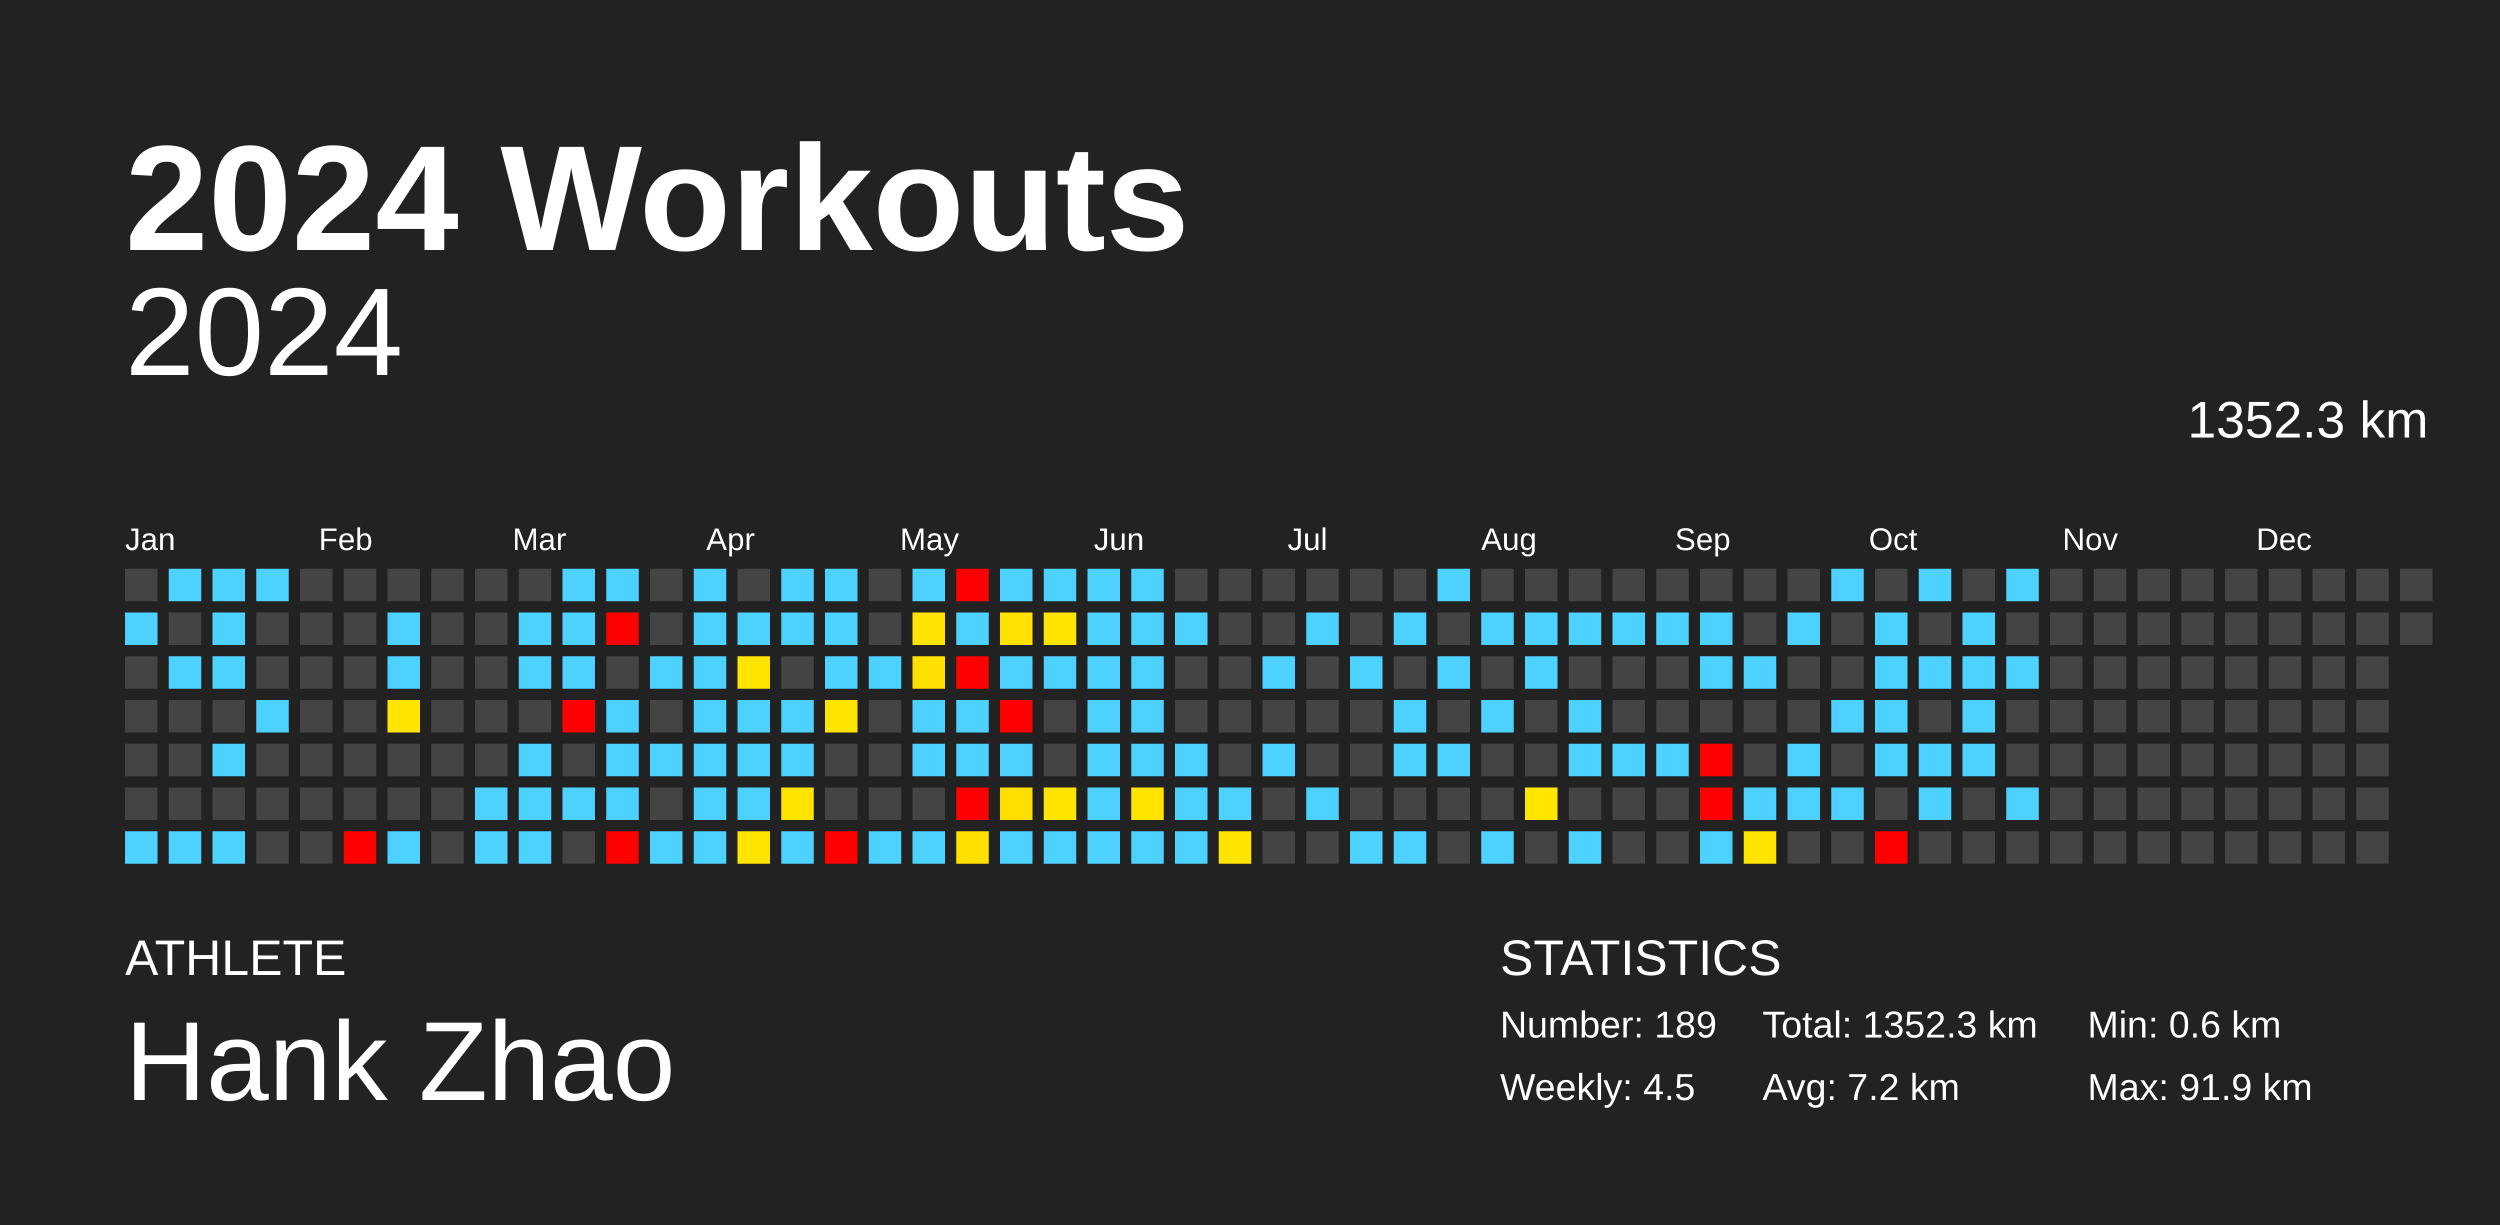
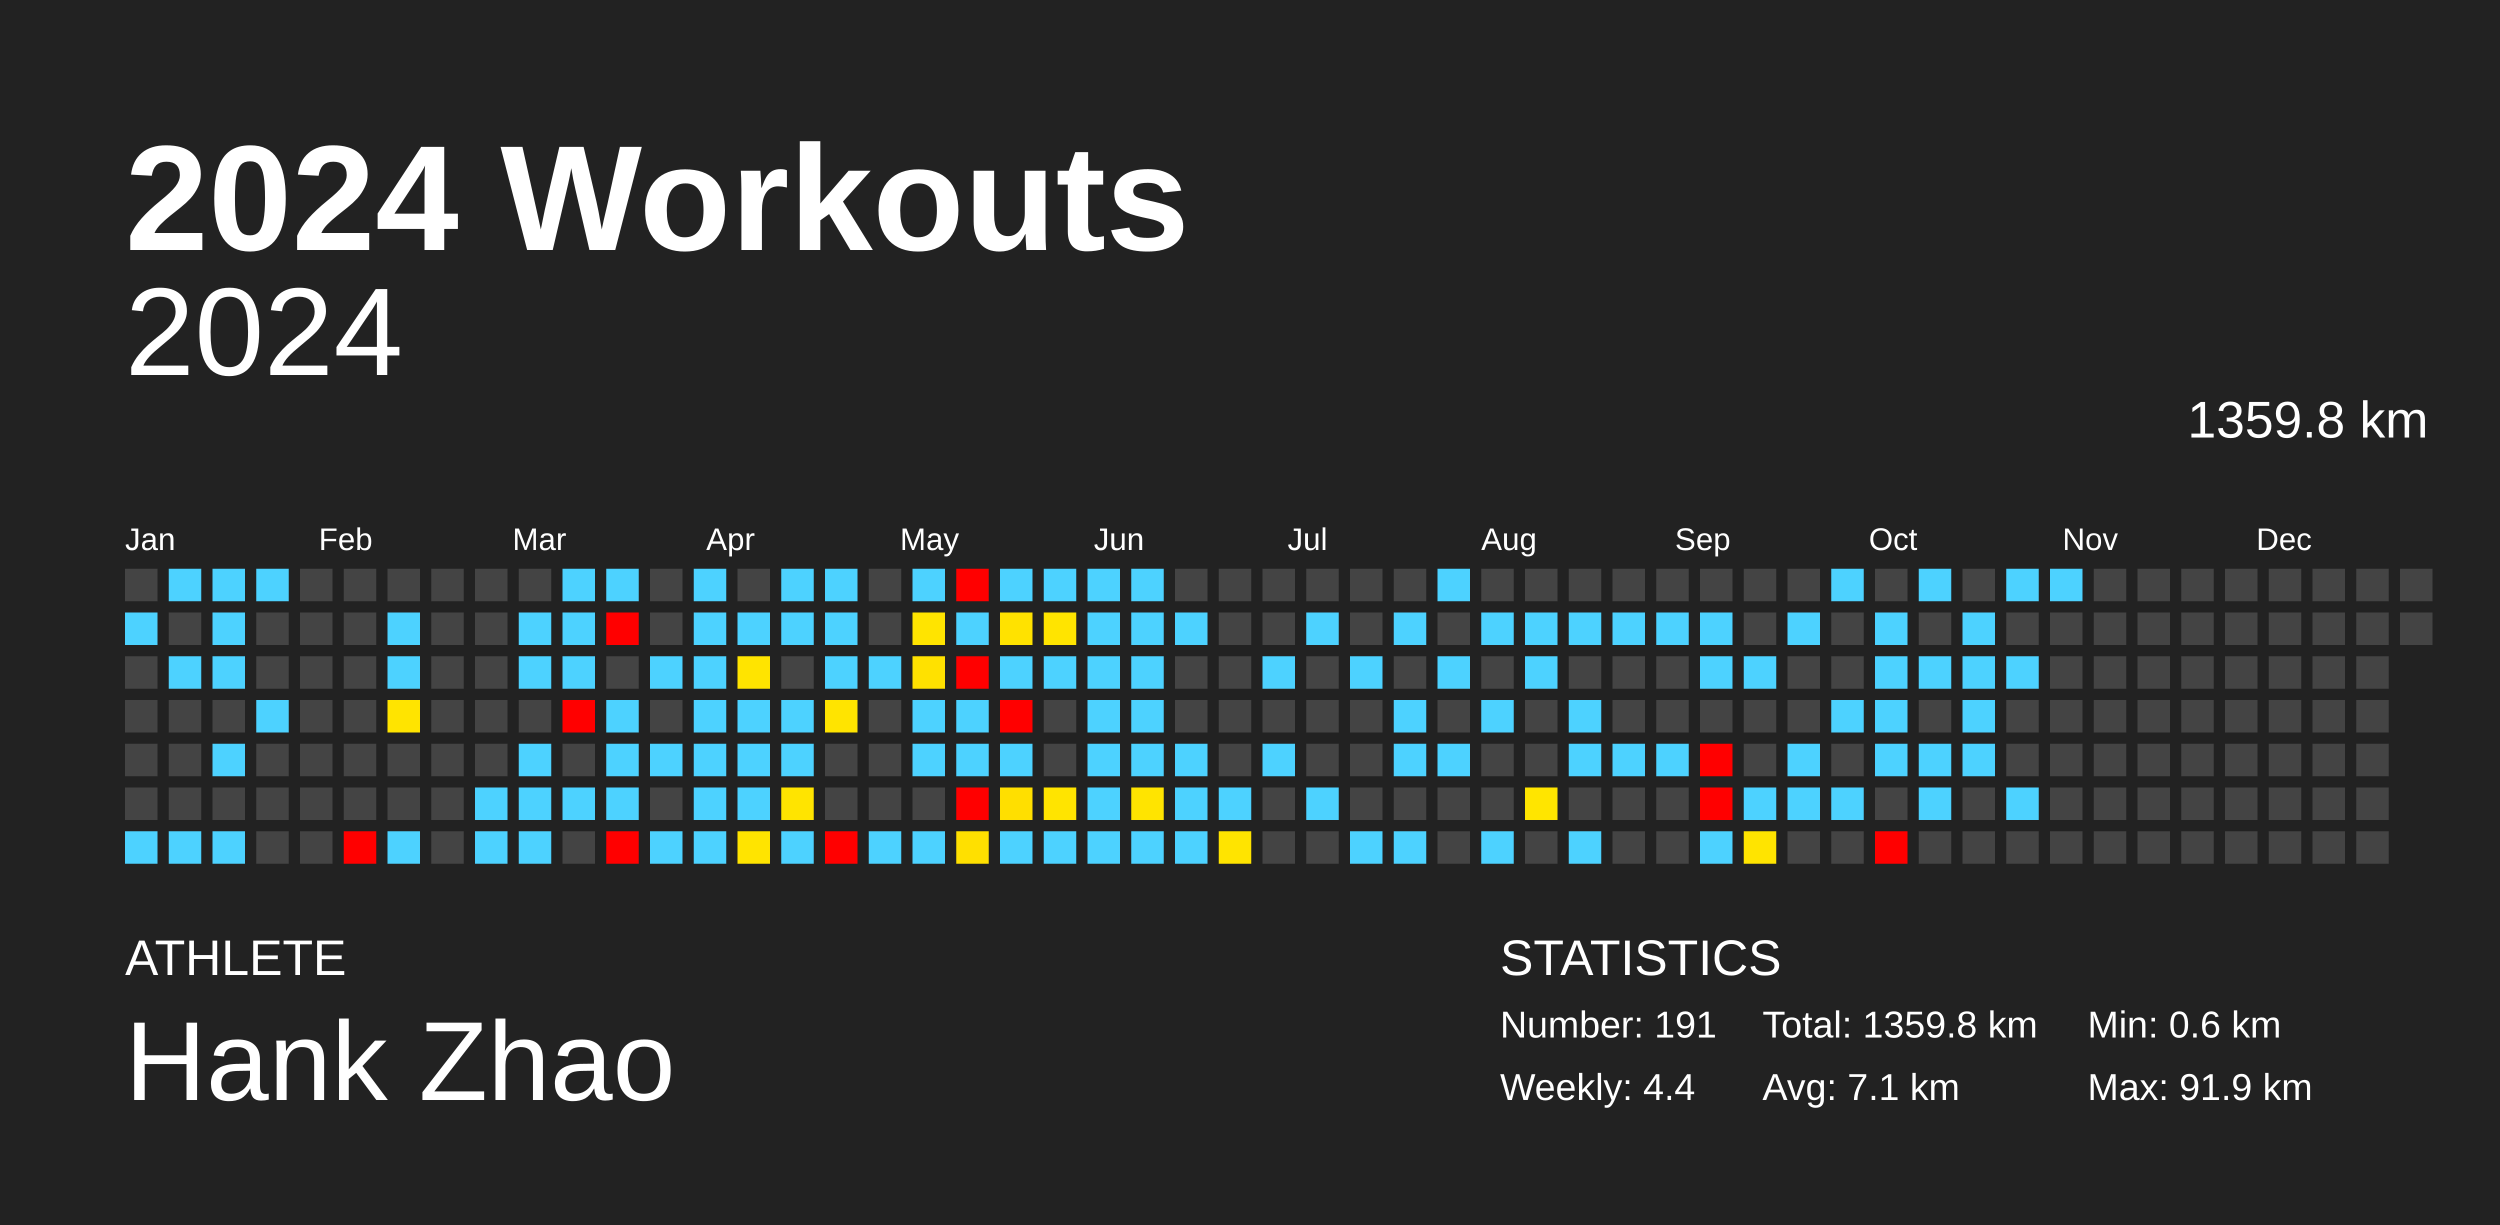
<svg xmlns="http://www.w3.org/2000/svg" baseProfile="full" height="98mm" version="1.1" viewBox="0,0,200,98" width="200mm">
  <defs />
  <rect fill="#222222" height="98" width="200" x="0" y="0" />
  <text fill="#FFFFFF" style="font-size:12px; font-family:Arial; font-weight:bold;" x="10" y="20">2024 Workouts</text>
  <text fill="#FFFFFF" style="font-size:4px; font-family:Arial" x="10" y="78">ATHLETE</text>
  <text fill="#FFFFFF" style="font-size:9px; font-family:Arial" x="10" y="88">Hank Zhao</text>
  <text fill="#FFFFFF" style="font-size:4px; font-family:Arial" x="120" y="78">STATISTICS</text>
-   <text fill="#FFFFFF" style="font-size:3px; font-family:Arial" x="120" y="83">Number: 189</text>
-   <text fill="#FFFFFF" style="font-size:3px; font-family:Arial" x="120" y="88">Weekly: 4.5</text>
-   <text fill="#FFFFFF" style="font-size:3px; font-family:Arial" x="141" y="83">Total: 1352.3 km</text>
-   <text fill="#FFFFFF" style="font-size:3px; font-family:Arial" x="141" y="88">Avg: 7.2 km</text>
+   <text fill="#FFFFFF" style="font-size:3px; font-family:Arial" x="120" y="83">Number: 191</text>
+   <text fill="#FFFFFF" style="font-size:3px; font-family:Arial" x="120" y="88">Weekly: 4.4</text>
+   <text fill="#FFFFFF" style="font-size:3px; font-family:Arial" x="141" y="83">Total: 1359.8 km</text>
+   <text fill="#FFFFFF" style="font-size:3px; font-family:Arial" x="141" y="88">Avg: 7.1 km</text>
  <text fill="#FFFFFF" style="font-size:3px; font-family:Arial" x="167" y="83">Min: 0.6 km</text>
  <text fill="#FFFFFF" style="font-size:3px; font-family:Arial" x="167" y="88">Max: 91.9 km</text>
  <text alignment-baseline="hanging" fill="#FFFFFF" style="font-size:10.0px; font-family:Arial;" x="10" y="30">2024</text>
-   <text alignment-baseline="hanging" fill="#FFFFFF" style="font-size:4.125px; font-family:Arial;" x="175" y="35">1352.3 km</text>
+   <text alignment-baseline="hanging" fill="#FFFFFF" style="font-size:4.125px; font-family:Arial;" x="175" y="35">1359.8 km</text>
  <text fill="#FFFFFF" style="font-size:2.5px; font-family:Arial" x="10.0" y="44">Jan</text>
  <text fill="#FFFFFF" style="font-size:2.5px; font-family:Arial" x="25.5" y="44">Feb</text>
  <text fill="#FFFFFF" style="font-size:2.5px; font-family:Arial" x="41.0" y="44">Mar</text>
  <text fill="#FFFFFF" style="font-size:2.5px; font-family:Arial" x="56.5" y="44">Apr</text>
  <text fill="#FFFFFF" style="font-size:2.5px; font-family:Arial" x="72.0" y="44">May</text>
  <text fill="#FFFFFF" style="font-size:2.5px; font-family:Arial" x="87.5" y="44">Jun</text>
  <text fill="#FFFFFF" style="font-size:2.5px; font-family:Arial" x="103.0" y="44">Jul</text>
  <text fill="#FFFFFF" style="font-size:2.5px; font-family:Arial" x="118.5" y="44">Aug</text>
  <text fill="#FFFFFF" style="font-size:2.5px; font-family:Arial" x="134.0" y="44">Sep</text>
  <text fill="#FFFFFF" style="font-size:2.5px; font-family:Arial" x="149.5" y="44">Oct</text>
  <text fill="#FFFFFF" style="font-size:2.5px; font-family:Arial" x="165.0" y="44">Nov</text>
  <text fill="#FFFFFF" style="font-size:2.5px; font-family:Arial" x="180.5" y="44">Dec</text>
  <rect fill="#444444" height="2.6" width="2.6" x="10.0" y="45.5" />
  <rect fill="#4dd2ff" height="2.6" width="2.6" x="10.0" y="49.0" />
  <rect fill="#444444" height="2.6" width="2.6" x="10.0" y="52.5" />
  <rect fill="#444444" height="2.6" width="2.6" x="10.0" y="56.0" />
  <rect fill="#444444" height="2.6" width="2.6" x="10.0" y="59.5" />
  <rect fill="#444444" height="2.6" width="2.6" x="10.0" y="63.0" />
  <rect fill="#4dd2ff" height="2.6" width="2.6" x="10.0" y="66.5" />
  <rect fill="#4dd2ff" height="2.6" width="2.6" x="13.5" y="45.5" />
  <rect fill="#444444" height="2.6" width="2.6" x="13.5" y="49.0" />
  <rect fill="#4dd2ff" height="2.6" width="2.6" x="13.5" y="52.5" />
  <rect fill="#444444" height="2.6" width="2.6" x="13.5" y="56.0" />
  <rect fill="#444444" height="2.6" width="2.6" x="13.5" y="59.5" />
  <rect fill="#444444" height="2.6" width="2.6" x="13.5" y="63.0" />
  <rect fill="#4dd2ff" height="2.6" width="2.6" x="13.5" y="66.5" />
  <rect fill="#4dd2ff" height="2.6" width="2.6" x="17.0" y="45.5" />
  <rect fill="#4dd2ff" height="2.6" width="2.6" x="17.0" y="49.0" />
  <rect fill="#4dd2ff" height="2.6" width="2.6" x="17.0" y="52.5" />
  <rect fill="#444444" height="2.6" width="2.6" x="17.0" y="56.0" />
  <rect fill="#4dd2ff" height="2.6" width="2.6" x="17.0" y="59.5" />
  <rect fill="#444444" height="2.6" width="2.6" x="17.0" y="63.0" />
  <rect fill="#4dd2ff" height="2.6" width="2.6" x="17.0" y="66.5" />
  <rect fill="#4dd2ff" height="2.6" width="2.6" x="20.5" y="45.5" />
  <rect fill="#444444" height="2.6" width="2.6" x="20.5" y="49.0" />
  <rect fill="#444444" height="2.6" width="2.6" x="20.5" y="52.5" />
  <rect fill="#4dd2ff" height="2.6" width="2.6" x="20.5" y="56.0" />
  <rect fill="#444444" height="2.6" width="2.6" x="20.5" y="59.5" />
  <rect fill="#444444" height="2.6" width="2.6" x="20.5" y="63.0" />
  <rect fill="#444444" height="2.6" width="2.6" x="20.5" y="66.5" />
  <rect fill="#444444" height="2.6" width="2.6" x="24.0" y="45.5" />
  <rect fill="#444444" height="2.6" width="2.6" x="24.0" y="49.0" />
  <rect fill="#444444" height="2.6" width="2.6" x="24.0" y="52.5" />
  <rect fill="#444444" height="2.6" width="2.6" x="24.0" y="56.0" />
  <rect fill="#444444" height="2.6" width="2.6" x="24.0" y="59.5" />
  <rect fill="#444444" height="2.6" width="2.6" x="24.0" y="63.0" />
  <rect fill="#444444" height="2.6" width="2.6" x="24.0" y="66.5" />
  <rect fill="#444444" height="2.6" width="2.6" x="27.5" y="45.5" />
  <rect fill="#444444" height="2.6" width="2.6" x="27.5" y="49.0" />
  <rect fill="#444444" height="2.6" width="2.6" x="27.5" y="52.5" />
  <rect fill="#444444" height="2.6" width="2.6" x="27.5" y="56.0" />
  <rect fill="#444444" height="2.6" width="2.6" x="27.5" y="59.5" />
  <rect fill="#444444" height="2.6" width="2.6" x="27.5" y="63.0" />
  <rect fill="red" height="2.6" width="2.6" x="27.5" y="66.5" />
  <rect fill="#444444" height="2.6" width="2.6" x="31.0" y="45.5" />
  <rect fill="#4dd2ff" height="2.6" width="2.6" x="31.0" y="49.0" />
  <rect fill="#4dd2ff" height="2.6" width="2.6" x="31.0" y="52.5" />
  <rect fill="#ffe400" height="2.6" width="2.6" x="31.0" y="56.0" />
  <rect fill="#444444" height="2.6" width="2.6" x="31.0" y="59.5" />
  <rect fill="#444444" height="2.6" width="2.6" x="31.0" y="63.0" />
  <rect fill="#4dd2ff" height="2.6" width="2.6" x="31.0" y="66.5" />
  <rect fill="#444444" height="2.6" width="2.6" x="34.5" y="45.5" />
  <rect fill="#444444" height="2.6" width="2.6" x="34.5" y="49.0" />
  <rect fill="#444444" height="2.6" width="2.6" x="34.5" y="52.5" />
  <rect fill="#444444" height="2.6" width="2.6" x="34.5" y="56.0" />
  <rect fill="#444444" height="2.6" width="2.6" x="34.5" y="59.5" />
  <rect fill="#444444" height="2.6" width="2.6" x="34.5" y="63.0" />
  <rect fill="#444444" height="2.6" width="2.6" x="34.5" y="66.5" />
  <rect fill="#444444" height="2.6" width="2.6" x="38.0" y="45.5" />
  <rect fill="#444444" height="2.6" width="2.6" x="38.0" y="49.0" />
  <rect fill="#444444" height="2.6" width="2.6" x="38.0" y="52.5" />
  <rect fill="#444444" height="2.6" width="2.6" x="38.0" y="56.0" />
  <rect fill="#444444" height="2.6" width="2.6" x="38.0" y="59.5" />
  <rect fill="#4dd2ff" height="2.6" width="2.6" x="38.0" y="63.0" />
  <rect fill="#4dd2ff" height="2.6" width="2.6" x="38.0" y="66.5" />
  <rect fill="#444444" height="2.6" width="2.6" x="41.5" y="45.5" />
  <rect fill="#4dd2ff" height="2.6" width="2.6" x="41.5" y="49.0" />
  <rect fill="#4dd2ff" height="2.6" width="2.6" x="41.5" y="52.5" />
  <rect fill="#444444" height="2.6" width="2.6" x="41.5" y="56.0" />
  <rect fill="#4dd2ff" height="2.6" width="2.6" x="41.5" y="59.5" />
  <rect fill="#4dd2ff" height="2.6" width="2.6" x="41.5" y="63.0" />
  <rect fill="#4dd2ff" height="2.6" width="2.6" x="41.5" y="66.5" />
  <rect fill="#4dd2ff" height="2.6" width="2.6" x="45.0" y="45.5" />
  <rect fill="#4dd2ff" height="2.6" width="2.6" x="45.0" y="49.0" />
  <rect fill="#4dd2ff" height="2.6" width="2.6" x="45.0" y="52.5" />
  <rect fill="red" height="2.6" width="2.6" x="45.0" y="56.0" />
  <rect fill="#444444" height="2.6" width="2.6" x="45.0" y="59.5" />
  <rect fill="#4dd2ff" height="2.6" width="2.6" x="45.0" y="63.0" />
  <rect fill="#444444" height="2.6" width="2.6" x="45.0" y="66.5" />
  <rect fill="#4dd2ff" height="2.6" width="2.6" x="48.5" y="45.5" />
  <rect fill="red" height="2.6" width="2.6" x="48.5" y="49.0" />
  <rect fill="#444444" height="2.6" width="2.6" x="48.5" y="52.5" />
  <rect fill="#4dd2ff" height="2.6" width="2.6" x="48.5" y="56.0" />
  <rect fill="#4dd2ff" height="2.6" width="2.6" x="48.5" y="59.5" />
  <rect fill="#4dd2ff" height="2.6" width="2.6" x="48.5" y="63.0" />
  <rect fill="red" height="2.6" width="2.6" x="48.5" y="66.5" />
  <rect fill="#444444" height="2.6" width="2.6" x="52.0" y="45.5" />
  <rect fill="#444444" height="2.6" width="2.6" x="52.0" y="49.0" />
  <rect fill="#4dd2ff" height="2.6" width="2.6" x="52.0" y="52.5" />
  <rect fill="#444444" height="2.6" width="2.6" x="52.0" y="56.0" />
  <rect fill="#4dd2ff" height="2.6" width="2.6" x="52.0" y="59.5" />
  <rect fill="#444444" height="2.6" width="2.6" x="52.0" y="63.0" />
  <rect fill="#4dd2ff" height="2.6" width="2.6" x="52.0" y="66.5" />
  <rect fill="#4dd2ff" height="2.6" width="2.6" x="55.5" y="45.5" />
  <rect fill="#4dd2ff" height="2.6" width="2.6" x="55.5" y="49.0" />
  <rect fill="#4dd2ff" height="2.6" width="2.6" x="55.5" y="52.5" />
  <rect fill="#4dd2ff" height="2.6" width="2.6" x="55.5" y="56.0" />
  <rect fill="#4dd2ff" height="2.6" width="2.6" x="55.5" y="59.5" />
  <rect fill="#4dd2ff" height="2.6" width="2.6" x="55.5" y="63.0" />
  <rect fill="#4dd2ff" height="2.6" width="2.6" x="55.5" y="66.5" />
  <rect fill="#444444" height="2.6" width="2.6" x="59.0" y="45.5" />
  <rect fill="#4dd2ff" height="2.6" width="2.6" x="59.0" y="49.0" />
  <rect fill="#ffe400" height="2.6" width="2.6" x="59.0" y="52.5" />
  <rect fill="#4dd2ff" height="2.6" width="2.6" x="59.0" y="56.0" />
  <rect fill="#4dd2ff" height="2.6" width="2.6" x="59.0" y="59.5" />
  <rect fill="#4dd2ff" height="2.6" width="2.6" x="59.0" y="63.0" />
  <rect fill="#ffe400" height="2.6" width="2.6" x="59.0" y="66.5" />
  <rect fill="#4dd2ff" height="2.6" width="2.6" x="62.5" y="45.5" />
  <rect fill="#4dd2ff" height="2.6" width="2.6" x="62.5" y="49.0" />
  <rect fill="#444444" height="2.6" width="2.6" x="62.5" y="52.5" />
  <rect fill="#4dd2ff" height="2.6" width="2.6" x="62.5" y="56.0" />
  <rect fill="#4dd2ff" height="2.6" width="2.6" x="62.5" y="59.5" />
  <rect fill="#ffe400" height="2.6" width="2.6" x="62.5" y="63.0" />
  <rect fill="#4dd2ff" height="2.6" width="2.6" x="62.5" y="66.5" />
  <rect fill="#4dd2ff" height="2.6" width="2.6" x="66.0" y="45.5" />
  <rect fill="#4dd2ff" height="2.6" width="2.6" x="66.0" y="49.0" />
  <rect fill="#4dd2ff" height="2.6" width="2.6" x="66.0" y="52.5" />
  <rect fill="#ffe400" height="2.6" width="2.6" x="66.0" y="56.0" />
  <rect fill="#444444" height="2.6" width="2.6" x="66.0" y="59.5" />
  <rect fill="#444444" height="2.6" width="2.6" x="66.0" y="63.0" />
  <rect fill="red" height="2.6" width="2.6" x="66.0" y="66.5" />
  <rect fill="#444444" height="2.6" width="2.6" x="69.5" y="45.5" />
  <rect fill="#444444" height="2.6" width="2.6" x="69.5" y="49.0" />
  <rect fill="#4dd2ff" height="2.6" width="2.6" x="69.5" y="52.5" />
  <rect fill="#444444" height="2.6" width="2.6" x="69.5" y="56.0" />
  <rect fill="#444444" height="2.6" width="2.6" x="69.5" y="59.5" />
  <rect fill="#444444" height="2.6" width="2.6" x="69.5" y="63.0" />
  <rect fill="#4dd2ff" height="2.6" width="2.6" x="69.5" y="66.5" />
  <rect fill="#4dd2ff" height="2.6" width="2.6" x="73.0" y="45.5" />
  <rect fill="#ffe400" height="2.6" width="2.6" x="73.0" y="49.0" />
  <rect fill="#ffe100" height="2.6" width="2.6" x="73.0" y="52.5" />
  <rect fill="#4dd2ff" height="2.6" width="2.6" x="73.0" y="56.0" />
  <rect fill="#4dd2ff" height="2.6" width="2.6" x="73.0" y="59.5" />
  <rect fill="#444444" height="2.6" width="2.6" x="73.0" y="63.0" />
  <rect fill="#4dd2ff" height="2.6" width="2.6" x="73.0" y="66.5" />
  <rect fill="red" height="2.6" width="2.6" x="76.5" y="45.5" />
  <rect fill="#4dd2ff" height="2.6" width="2.6" x="76.5" y="49.0" />
  <rect fill="red" height="2.6" width="2.6" x="76.5" y="52.5" />
  <rect fill="#4dd2ff" height="2.6" width="2.6" x="76.5" y="56.0" />
  <rect fill="#4dd2ff" height="2.6" width="2.6" x="76.5" y="59.5" />
  <rect fill="red" height="2.6" width="2.6" x="76.5" y="63.0" />
  <rect fill="#ffe000" height="2.6" width="2.6" x="76.5" y="66.5" />
  <rect fill="#4dd2ff" height="2.6" width="2.6" x="80.0" y="45.5" />
  <rect fill="#ffe200" height="2.6" width="2.6" x="80.0" y="49.0" />
  <rect fill="#4dd2ff" height="2.6" width="2.6" x="80.0" y="52.5" />
  <rect fill="red" height="2.6" width="2.6" x="80.0" y="56.0" />
  <rect fill="#4dd2ff" height="2.6" width="2.6" x="80.0" y="59.5" />
  <rect fill="#ffdf00" height="2.6" width="2.6" x="80.0" y="63.0" />
  <rect fill="#4dd2ff" height="2.6" width="2.6" x="80.0" y="66.5" />
  <rect fill="#4dd2ff" height="2.6" width="2.6" x="83.5" y="45.5" />
  <rect fill="#ffe400" height="2.6" width="2.6" x="83.5" y="49.0" />
  <rect fill="#4dd2ff" height="2.6" width="2.6" x="83.5" y="52.5" />
  <rect fill="#444444" height="2.6" width="2.6" x="83.5" y="56.0" />
  <rect fill="#444444" height="2.6" width="2.6" x="83.5" y="59.5" />
  <rect fill="#ffe400" height="2.6" width="2.6" x="83.5" y="63.0" />
  <rect fill="#4dd2ff" height="2.6" width="2.6" x="83.5" y="66.5" />
  <rect fill="#4dd2ff" height="2.6" width="2.6" x="87.0" y="45.5" />
  <rect fill="#4dd2ff" height="2.6" width="2.6" x="87.0" y="49.0" />
  <rect fill="#4dd2ff" height="2.6" width="2.6" x="87.0" y="52.5" />
  <rect fill="#4dd2ff" height="2.6" width="2.6" x="87.0" y="56.0" />
  <rect fill="#4dd2ff" height="2.6" width="2.6" x="87.0" y="59.5" />
  <rect fill="#4dd2ff" height="2.6" width="2.6" x="87.0" y="63.0" />
  <rect fill="#4dd2ff" height="2.6" width="2.6" x="87.0" y="66.5" />
  <rect fill="#4dd2ff" height="2.6" width="2.6" x="90.5" y="45.5" />
  <rect fill="#4dd2ff" height="2.6" width="2.6" x="90.5" y="49.0" />
  <rect fill="#4dd2ff" height="2.6" width="2.6" x="90.5" y="52.5" />
  <rect fill="#4dd2ff" height="2.6" width="2.6" x="90.5" y="56.0" />
  <rect fill="#4dd2ff" height="2.6" width="2.6" x="90.5" y="59.5" />
  <rect fill="#ffe400" height="2.6" width="2.6" x="90.5" y="63.0" />
  <rect fill="#4dd2ff" height="2.6" width="2.6" x="90.5" y="66.5" />
  <rect fill="#444444" height="2.6" width="2.6" x="94.0" y="45.5" />
  <rect fill="#4dd2ff" height="2.6" width="2.6" x="94.0" y="49.0" />
  <rect fill="#444444" height="2.6" width="2.6" x="94.0" y="52.5" />
  <rect fill="#444444" height="2.6" width="2.6" x="94.0" y="56.0" />
  <rect fill="#4dd2ff" height="2.6" width="2.6" x="94.0" y="59.5" />
  <rect fill="#4dd2ff" height="2.6" width="2.6" x="94.0" y="63.0" />
  <rect fill="#4dd2ff" height="2.6" width="2.6" x="94.0" y="66.5" />
  <rect fill="#444444" height="2.6" width="2.6" x="97.5" y="45.5" />
  <rect fill="#444444" height="2.6" width="2.6" x="97.5" y="49.0" />
  <rect fill="#444444" height="2.6" width="2.6" x="97.5" y="52.5" />
  <rect fill="#444444" height="2.6" width="2.6" x="97.5" y="56.0" />
  <rect fill="#444444" height="2.6" width="2.6" x="97.5" y="59.5" />
  <rect fill="#4dd2ff" height="2.6" width="2.6" x="97.5" y="63.0" />
  <rect fill="#ffe400" height="2.6" width="2.6" x="97.5" y="66.5" />
  <rect fill="#444444" height="2.6" width="2.6" x="101.0" y="45.5" />
  <rect fill="#444444" height="2.6" width="2.6" x="101.0" y="49.0" />
  <rect fill="#4dd2ff" height="2.6" width="2.6" x="101.0" y="52.5" />
  <rect fill="#444444" height="2.6" width="2.6" x="101.0" y="56.0" />
  <rect fill="#4dd2ff" height="2.6" width="2.6" x="101.0" y="59.5" />
  <rect fill="#444444" height="2.6" width="2.6" x="101.0" y="63.0" />
  <rect fill="#444444" height="2.6" width="2.6" x="101.0" y="66.5" />
  <rect fill="#444444" height="2.6" width="2.6" x="104.5" y="45.5" />
  <rect fill="#4dd2ff" height="2.6" width="2.6" x="104.5" y="49.0" />
  <rect fill="#444444" height="2.6" width="2.6" x="104.5" y="52.5" />
  <rect fill="#444444" height="2.6" width="2.6" x="104.5" y="56.0" />
  <rect fill="#444444" height="2.6" width="2.6" x="104.5" y="59.5" />
  <rect fill="#4dd2ff" height="2.6" width="2.6" x="104.5" y="63.0" />
  <rect fill="#444444" height="2.6" width="2.6" x="104.5" y="66.5" />
  <rect fill="#444444" height="2.6" width="2.6" x="108.0" y="45.5" />
  <rect fill="#444444" height="2.6" width="2.6" x="108.0" y="49.0" />
  <rect fill="#4dd2ff" height="2.6" width="2.6" x="108.0" y="52.5" />
  <rect fill="#444444" height="2.6" width="2.6" x="108.0" y="56.0" />
  <rect fill="#444444" height="2.6" width="2.6" x="108.0" y="59.5" />
  <rect fill="#444444" height="2.6" width="2.6" x="108.0" y="63.0" />
  <rect fill="#4dd2ff" height="2.6" width="2.6" x="108.0" y="66.5" />
  <rect fill="#444444" height="2.6" width="2.6" x="111.5" y="45.5" />
  <rect fill="#4dd2ff" height="2.6" width="2.6" x="111.5" y="49.0" />
  <rect fill="#444444" height="2.6" width="2.6" x="111.5" y="52.5" />
  <rect fill="#4dd2ff" height="2.6" width="2.6" x="111.5" y="56.0" />
  <rect fill="#4dd2ff" height="2.6" width="2.6" x="111.5" y="59.5" />
  <rect fill="#444444" height="2.6" width="2.6" x="111.5" y="63.0" />
  <rect fill="#4dd2ff" height="2.6" width="2.6" x="111.5" y="66.5" />
  <rect fill="#4dd2ff" height="2.6" width="2.6" x="115.0" y="45.5" />
  <rect fill="#444444" height="2.6" width="2.6" x="115.0" y="49.0" />
  <rect fill="#4dd2ff" height="2.6" width="2.6" x="115.0" y="52.5" />
  <rect fill="#444444" height="2.6" width="2.6" x="115.0" y="56.0" />
  <rect fill="#4dd2ff" height="2.6" width="2.6" x="115.0" y="59.5" />
  <rect fill="#444444" height="2.6" width="2.6" x="115.0" y="63.0" />
  <rect fill="#444444" height="2.6" width="2.6" x="115.0" y="66.5" />
  <rect fill="#444444" height="2.6" width="2.6" x="118.5" y="45.5" />
  <rect fill="#4dd2ff" height="2.6" width="2.6" x="118.5" y="49.0" />
  <rect fill="#444444" height="2.6" width="2.6" x="118.5" y="52.5" />
  <rect fill="#4dd2ff" height="2.6" width="2.6" x="118.5" y="56.0" />
  <rect fill="#444444" height="2.6" width="2.6" x="118.5" y="59.5" />
  <rect fill="#444444" height="2.6" width="2.6" x="118.5" y="63.0" />
  <rect fill="#4dd2ff" height="2.6" width="2.6" x="118.5" y="66.5" />
  <rect fill="#444444" height="2.6" width="2.6" x="122.0" y="45.5" />
  <rect fill="#4dd2ff" height="2.6" width="2.6" x="122.0" y="49.0" />
  <rect fill="#4dd2ff" height="2.6" width="2.6" x="122.0" y="52.5" />
  <rect fill="#444444" height="2.6" width="2.6" x="122.0" y="56.0" />
  <rect fill="#444444" height="2.6" width="2.6" x="122.0" y="59.5" />
  <rect fill="#ffe500" height="2.6" width="2.6" x="122.0" y="63.0" />
  <rect fill="#444444" height="2.6" width="2.6" x="122.0" y="66.5" />
  <rect fill="#444444" height="2.6" width="2.6" x="125.5" y="45.5" />
  <rect fill="#4dd2ff" height="2.6" width="2.6" x="125.5" y="49.0" />
  <rect fill="#444444" height="2.6" width="2.6" x="125.5" y="52.5" />
  <rect fill="#4dd2ff" height="2.6" width="2.6" x="125.5" y="56.0" />
  <rect fill="#4dd2ff" height="2.6" width="2.6" x="125.5" y="59.5" />
  <rect fill="#444444" height="2.6" width="2.6" x="125.5" y="63.0" />
  <rect fill="#4dd2ff" height="2.6" width="2.6" x="125.5" y="66.5" />
  <rect fill="#444444" height="2.6" width="2.6" x="129.0" y="45.5" />
  <rect fill="#4dd2ff" height="2.6" width="2.6" x="129.0" y="49.0" />
  <rect fill="#444444" height="2.6" width="2.6" x="129.0" y="52.5" />
  <rect fill="#444444" height="2.6" width="2.6" x="129.0" y="56.0" />
  <rect fill="#4dd2ff" height="2.6" width="2.6" x="129.0" y="59.5" />
  <rect fill="#444444" height="2.6" width="2.6" x="129.0" y="63.0" />
  <rect fill="#444444" height="2.6" width="2.6" x="129.0" y="66.5" />
  <rect fill="#444444" height="2.6" width="2.6" x="132.5" y="45.5" />
  <rect fill="#4dd2ff" height="2.6" width="2.6" x="132.5" y="49.0" />
  <rect fill="#444444" height="2.6" width="2.6" x="132.5" y="52.5" />
  <rect fill="#444444" height="2.6" width="2.6" x="132.5" y="56.0" />
  <rect fill="#4dd2ff" height="2.6" width="2.6" x="132.5" y="59.5" />
  <rect fill="#444444" height="2.6" width="2.6" x="132.5" y="63.0" />
  <rect fill="#444444" height="2.6" width="2.6" x="132.5" y="66.5" />
  <rect fill="#444444" height="2.6" width="2.6" x="136.0" y="45.5" />
  <rect fill="#4dd2ff" height="2.6" width="2.6" x="136.0" y="49.0" />
  <rect fill="#4dd2ff" height="2.6" width="2.6" x="136.0" y="52.5" />
  <rect fill="#444444" height="2.6" width="2.6" x="136.0" y="56.0" />
  <rect fill="red" height="2.6" width="2.6" x="136.0" y="59.5" />
  <rect fill="red" height="2.6" width="2.6" x="136.0" y="63.0" />
  <rect fill="#4dd2ff" height="2.6" width="2.6" x="136.0" y="66.5" />
  <rect fill="#444444" height="2.6" width="2.6" x="139.5" y="45.5" />
  <rect fill="#444444" height="2.6" width="2.6" x="139.5" y="49.0" />
  <rect fill="#4dd2ff" height="2.6" width="2.6" x="139.5" y="52.5" />
  <rect fill="#444444" height="2.6" width="2.6" x="139.5" y="56.0" />
  <rect fill="#444444" height="2.6" width="2.6" x="139.5" y="59.5" />
  <rect fill="#4dd2ff" height="2.6" width="2.6" x="139.5" y="63.0" />
  <rect fill="#ffe400" height="2.6" width="2.6" x="139.5" y="66.5" />
  <rect fill="#444444" height="2.6" width="2.6" x="143.0" y="45.5" />
  <rect fill="#4dd2ff" height="2.6" width="2.6" x="143.0" y="49.0" />
  <rect fill="#444444" height="2.6" width="2.6" x="143.0" y="52.5" />
  <rect fill="#444444" height="2.6" width="2.6" x="143.0" y="56.0" />
  <rect fill="#4dd2ff" height="2.6" width="2.6" x="143.0" y="59.5" />
  <rect fill="#4dd2ff" height="2.6" width="2.6" x="143.0" y="63.0" />
  <rect fill="#444444" height="2.6" width="2.6" x="143.0" y="66.5" />
  <rect fill="#4dd2ff" height="2.6" width="2.6" x="146.5" y="45.5" />
  <rect fill="#444444" height="2.6" width="2.6" x="146.5" y="49.0" />
  <rect fill="#444444" height="2.6" width="2.6" x="146.5" y="52.5" />
  <rect fill="#4dd2ff" height="2.6" width="2.6" x="146.5" y="56.0" />
  <rect fill="#444444" height="2.6" width="2.6" x="146.5" y="59.5" />
  <rect fill="#4dd2ff" height="2.6" width="2.6" x="146.5" y="63.0" />
  <rect fill="#444444" height="2.6" width="2.6" x="146.5" y="66.5" />
  <rect fill="#444444" height="2.6" width="2.6" x="150.0" y="45.5" />
  <rect fill="#4dd2ff" height="2.6" width="2.6" x="150.0" y="49.0" />
  <rect fill="#4dd2ff" height="2.6" width="2.6" x="150.0" y="52.5" />
  <rect fill="#4dd2ff" height="2.6" width="2.6" x="150.0" y="56.0" />
  <rect fill="#4dd2ff" height="2.6" width="2.6" x="150.0" y="59.5" />
  <rect fill="#444444" height="2.6" width="2.6" x="150.0" y="63.0" />
  <rect fill="red" height="2.6" width="2.6" x="150.0" y="66.5" />
  <rect fill="#4dd2ff" height="2.6" width="2.6" x="153.5" y="45.5" />
  <rect fill="#444444" height="2.6" width="2.6" x="153.5" y="49.0" />
  <rect fill="#4dd2ff" height="2.6" width="2.6" x="153.5" y="52.5" />
  <rect fill="#444444" height="2.6" width="2.6" x="153.5" y="56.0" />
  <rect fill="#4dd2ff" height="2.6" width="2.6" x="153.5" y="59.5" />
  <rect fill="#4dd2ff" height="2.6" width="2.6" x="153.5" y="63.0" />
  <rect fill="#444444" height="2.6" width="2.6" x="153.5" y="66.5" />
  <rect fill="#444444" height="2.6" width="2.6" x="157.0" y="45.5" />
  <rect fill="#4dd2ff" height="2.6" width="2.6" x="157.0" y="49.0" />
  <rect fill="#4dd2ff" height="2.6" width="2.6" x="157.0" y="52.5" />
  <rect fill="#4dd2ff" height="2.6" width="2.6" x="157.0" y="56.0" />
  <rect fill="#4dd2ff" height="2.6" width="2.6" x="157.0" y="59.5" />
  <rect fill="#444444" height="2.6" width="2.6" x="157.0" y="63.0" />
  <rect fill="#444444" height="2.6" width="2.6" x="157.0" y="66.5" />
  <rect fill="#4dd2ff" height="2.6" width="2.6" x="160.5" y="45.5" />
  <rect fill="#444444" height="2.6" width="2.6" x="160.5" y="49.0" />
  <rect fill="#4dd2ff" height="2.6" width="2.6" x="160.5" y="52.5" />
  <rect fill="#444444" height="2.6" width="2.6" x="160.5" y="56.0" />
  <rect fill="#444444" height="2.6" width="2.6" x="160.5" y="59.5" />
  <rect fill="#4dd2ff" height="2.6" width="2.6" x="160.5" y="63.0" />
  <rect fill="#444444" height="2.6" width="2.6" x="160.5" y="66.5" />
-   <rect fill="#444444" height="2.6" width="2.6" x="164.0" y="45.5" />
+   <rect fill="#4dd2ff" height="2.6" width="2.6" x="164.0" y="45.5" />
  <rect fill="#444444" height="2.6" width="2.6" x="164.0" y="49.0" />
  <rect fill="#444444" height="2.6" width="2.6" x="164.0" y="52.5" />
  <rect fill="#444444" height="2.6" width="2.6" x="164.0" y="56.0" />
  <rect fill="#444444" height="2.6" width="2.6" x="164.0" y="59.5" />
  <rect fill="#444444" height="2.6" width="2.6" x="164.0" y="63.0" />
  <rect fill="#444444" height="2.6" width="2.6" x="164.0" y="66.5" />
  <rect fill="#444444" height="2.6" width="2.6" x="167.5" y="45.5" />
  <rect fill="#444444" height="2.6" width="2.6" x="167.5" y="49.0" />
  <rect fill="#444444" height="2.6" width="2.6" x="167.5" y="52.5" />
  <rect fill="#444444" height="2.6" width="2.6" x="167.5" y="56.0" />
  <rect fill="#444444" height="2.6" width="2.6" x="167.5" y="59.5" />
  <rect fill="#444444" height="2.6" width="2.6" x="167.5" y="63.0" />
  <rect fill="#444444" height="2.6" width="2.6" x="167.5" y="66.5" />
  <rect fill="#444444" height="2.6" width="2.6" x="171.0" y="45.5" />
  <rect fill="#444444" height="2.6" width="2.6" x="171.0" y="49.0" />
  <rect fill="#444444" height="2.6" width="2.6" x="171.0" y="52.5" />
  <rect fill="#444444" height="2.6" width="2.6" x="171.0" y="56.0" />
  <rect fill="#444444" height="2.6" width="2.6" x="171.0" y="59.5" />
  <rect fill="#444444" height="2.6" width="2.6" x="171.0" y="63.0" />
  <rect fill="#444444" height="2.6" width="2.6" x="171.0" y="66.5" />
  <rect fill="#444444" height="2.6" width="2.6" x="174.5" y="45.5" />
  <rect fill="#444444" height="2.6" width="2.6" x="174.5" y="49.0" />
  <rect fill="#444444" height="2.6" width="2.6" x="174.5" y="52.5" />
  <rect fill="#444444" height="2.6" width="2.6" x="174.5" y="56.0" />
  <rect fill="#444444" height="2.6" width="2.6" x="174.5" y="59.5" />
  <rect fill="#444444" height="2.6" width="2.6" x="174.5" y="63.0" />
  <rect fill="#444444" height="2.6" width="2.6" x="174.5" y="66.5" />
  <rect fill="#444444" height="2.6" width="2.6" x="178.0" y="45.5" />
  <rect fill="#444444" height="2.6" width="2.6" x="178.0" y="49.0" />
  <rect fill="#444444" height="2.6" width="2.6" x="178.0" y="52.5" />
  <rect fill="#444444" height="2.6" width="2.6" x="178.0" y="56.0" />
  <rect fill="#444444" height="2.6" width="2.6" x="178.0" y="59.5" />
  <rect fill="#444444" height="2.6" width="2.6" x="178.0" y="63.0" />
  <rect fill="#444444" height="2.6" width="2.6" x="178.0" y="66.5" />
  <rect fill="#444444" height="2.6" width="2.6" x="181.5" y="45.5" />
  <rect fill="#444444" height="2.6" width="2.6" x="181.5" y="49.0" />
  <rect fill="#444444" height="2.6" width="2.6" x="181.5" y="52.5" />
  <rect fill="#444444" height="2.6" width="2.6" x="181.5" y="56.0" />
  <rect fill="#444444" height="2.6" width="2.6" x="181.5" y="59.5" />
  <rect fill="#444444" height="2.6" width="2.6" x="181.5" y="63.0" />
  <rect fill="#444444" height="2.6" width="2.6" x="181.5" y="66.5" />
  <rect fill="#444444" height="2.6" width="2.6" x="185.0" y="45.5" />
  <rect fill="#444444" height="2.6" width="2.6" x="185.0" y="49.0" />
  <rect fill="#444444" height="2.6" width="2.6" x="185.0" y="52.5" />
  <rect fill="#444444" height="2.6" width="2.6" x="185.0" y="56.0" />
  <rect fill="#444444" height="2.6" width="2.6" x="185.0" y="59.5" />
  <rect fill="#444444" height="2.6" width="2.6" x="185.0" y="63.0" />
  <rect fill="#444444" height="2.6" width="2.6" x="185.0" y="66.5" />
  <rect fill="#444444" height="2.6" width="2.6" x="188.5" y="45.5" />
  <rect fill="#444444" height="2.6" width="2.6" x="188.5" y="49.0" />
  <rect fill="#444444" height="2.6" width="2.6" x="188.5" y="52.5" />
  <rect fill="#444444" height="2.6" width="2.6" x="188.5" y="56.0" />
  <rect fill="#444444" height="2.6" width="2.6" x="188.5" y="59.5" />
  <rect fill="#444444" height="2.6" width="2.6" x="188.5" y="63.0" />
  <rect fill="#444444" height="2.6" width="2.6" x="188.5" y="66.5" />
  <rect fill="#444444" height="2.6" width="2.6" x="192.0" y="45.5" />
  <rect fill="#444444" height="2.6" width="2.6" x="192.0" y="49.0" />
</svg>
